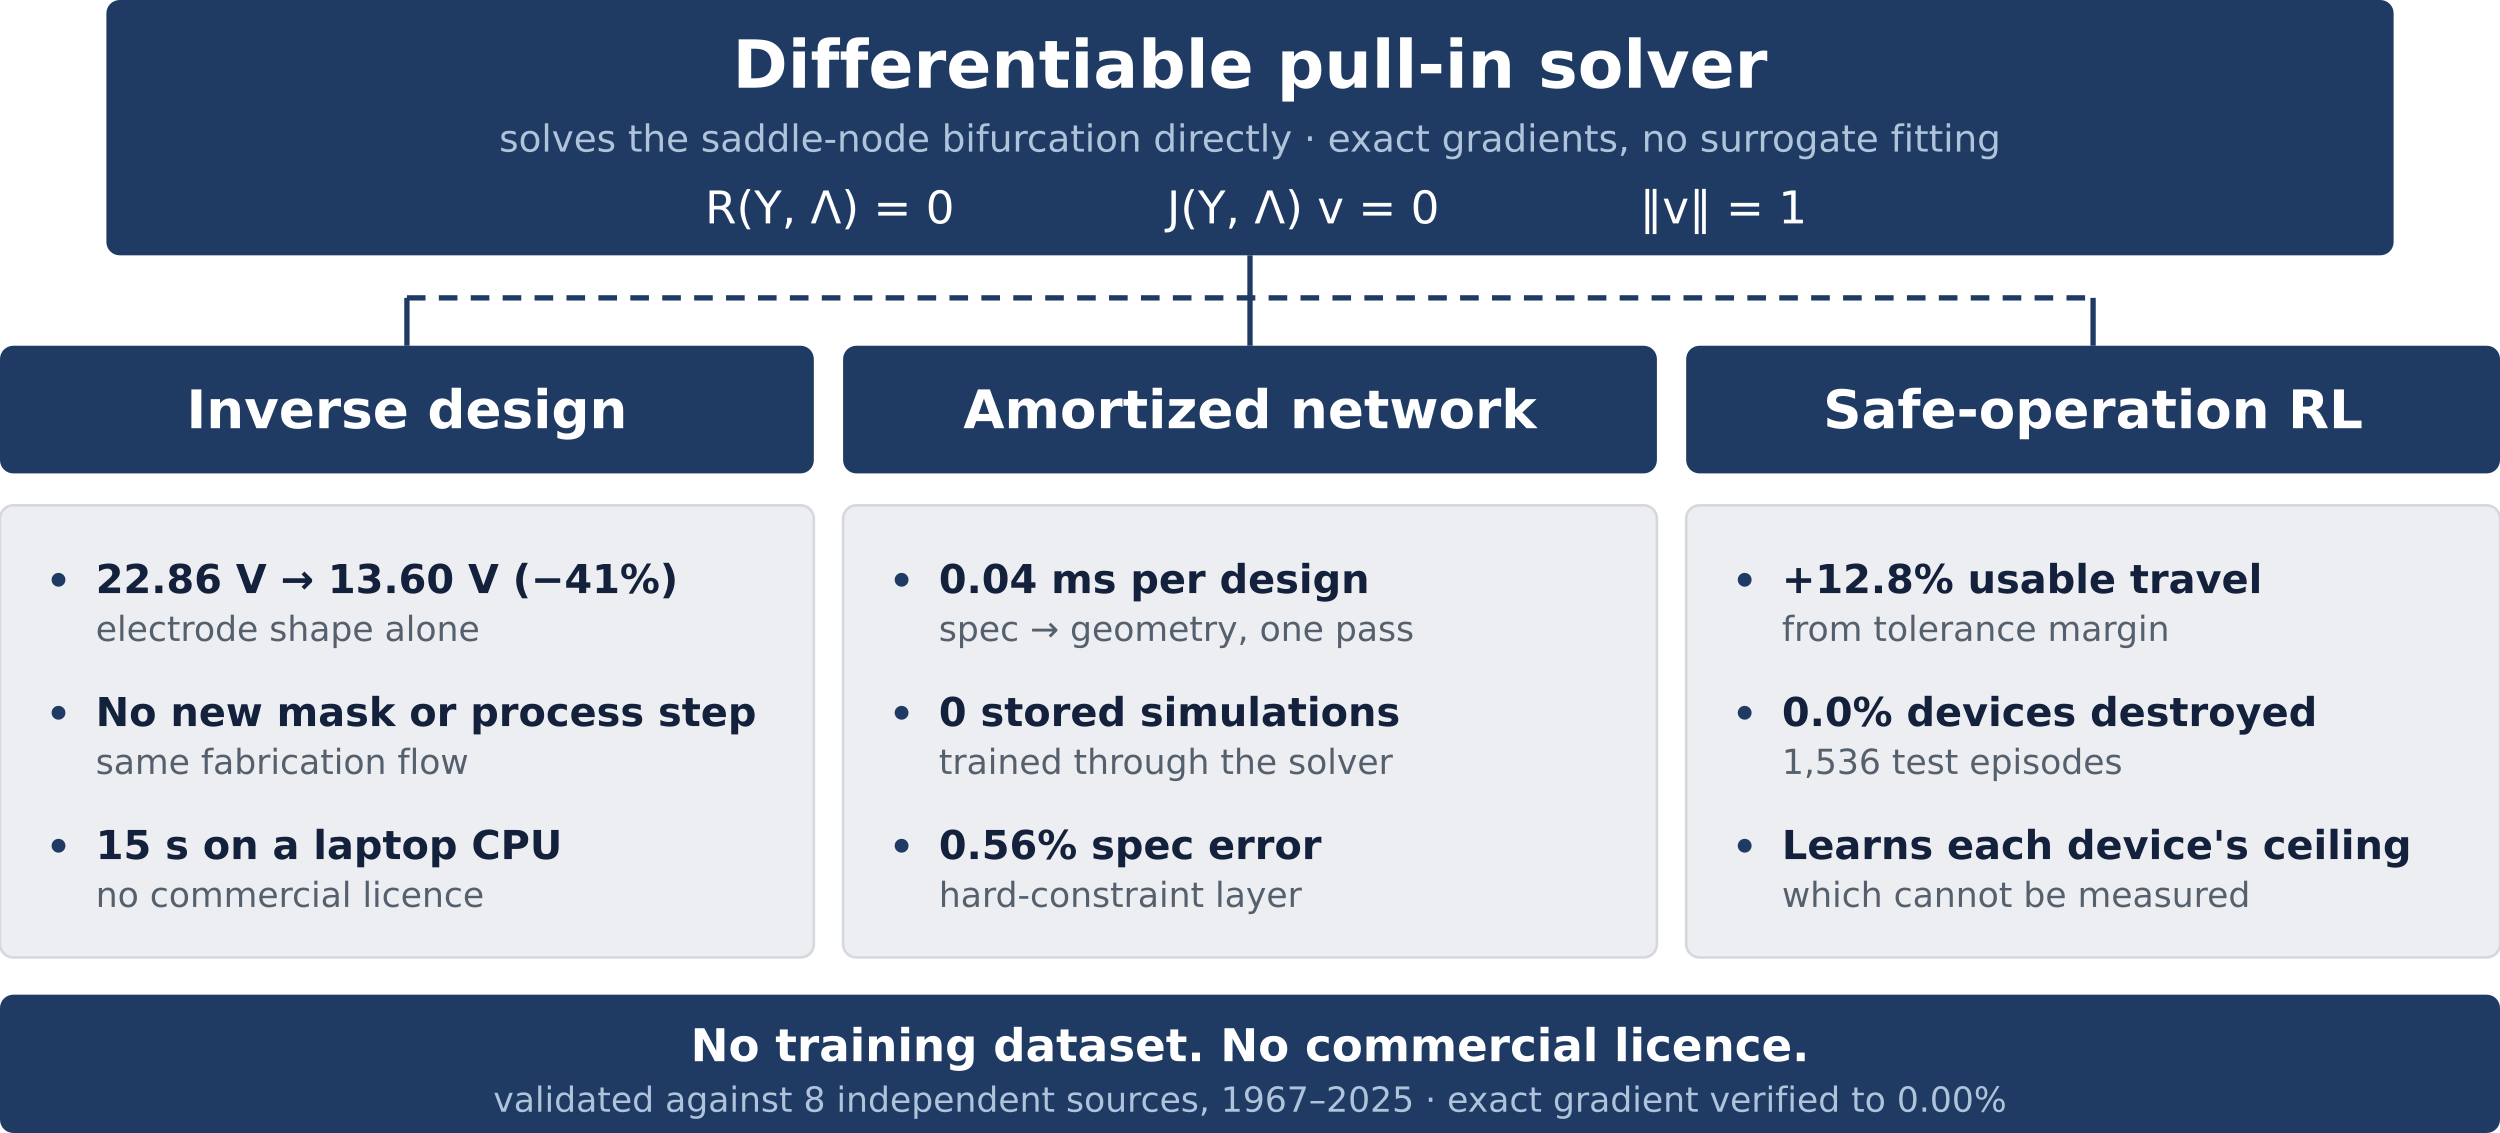
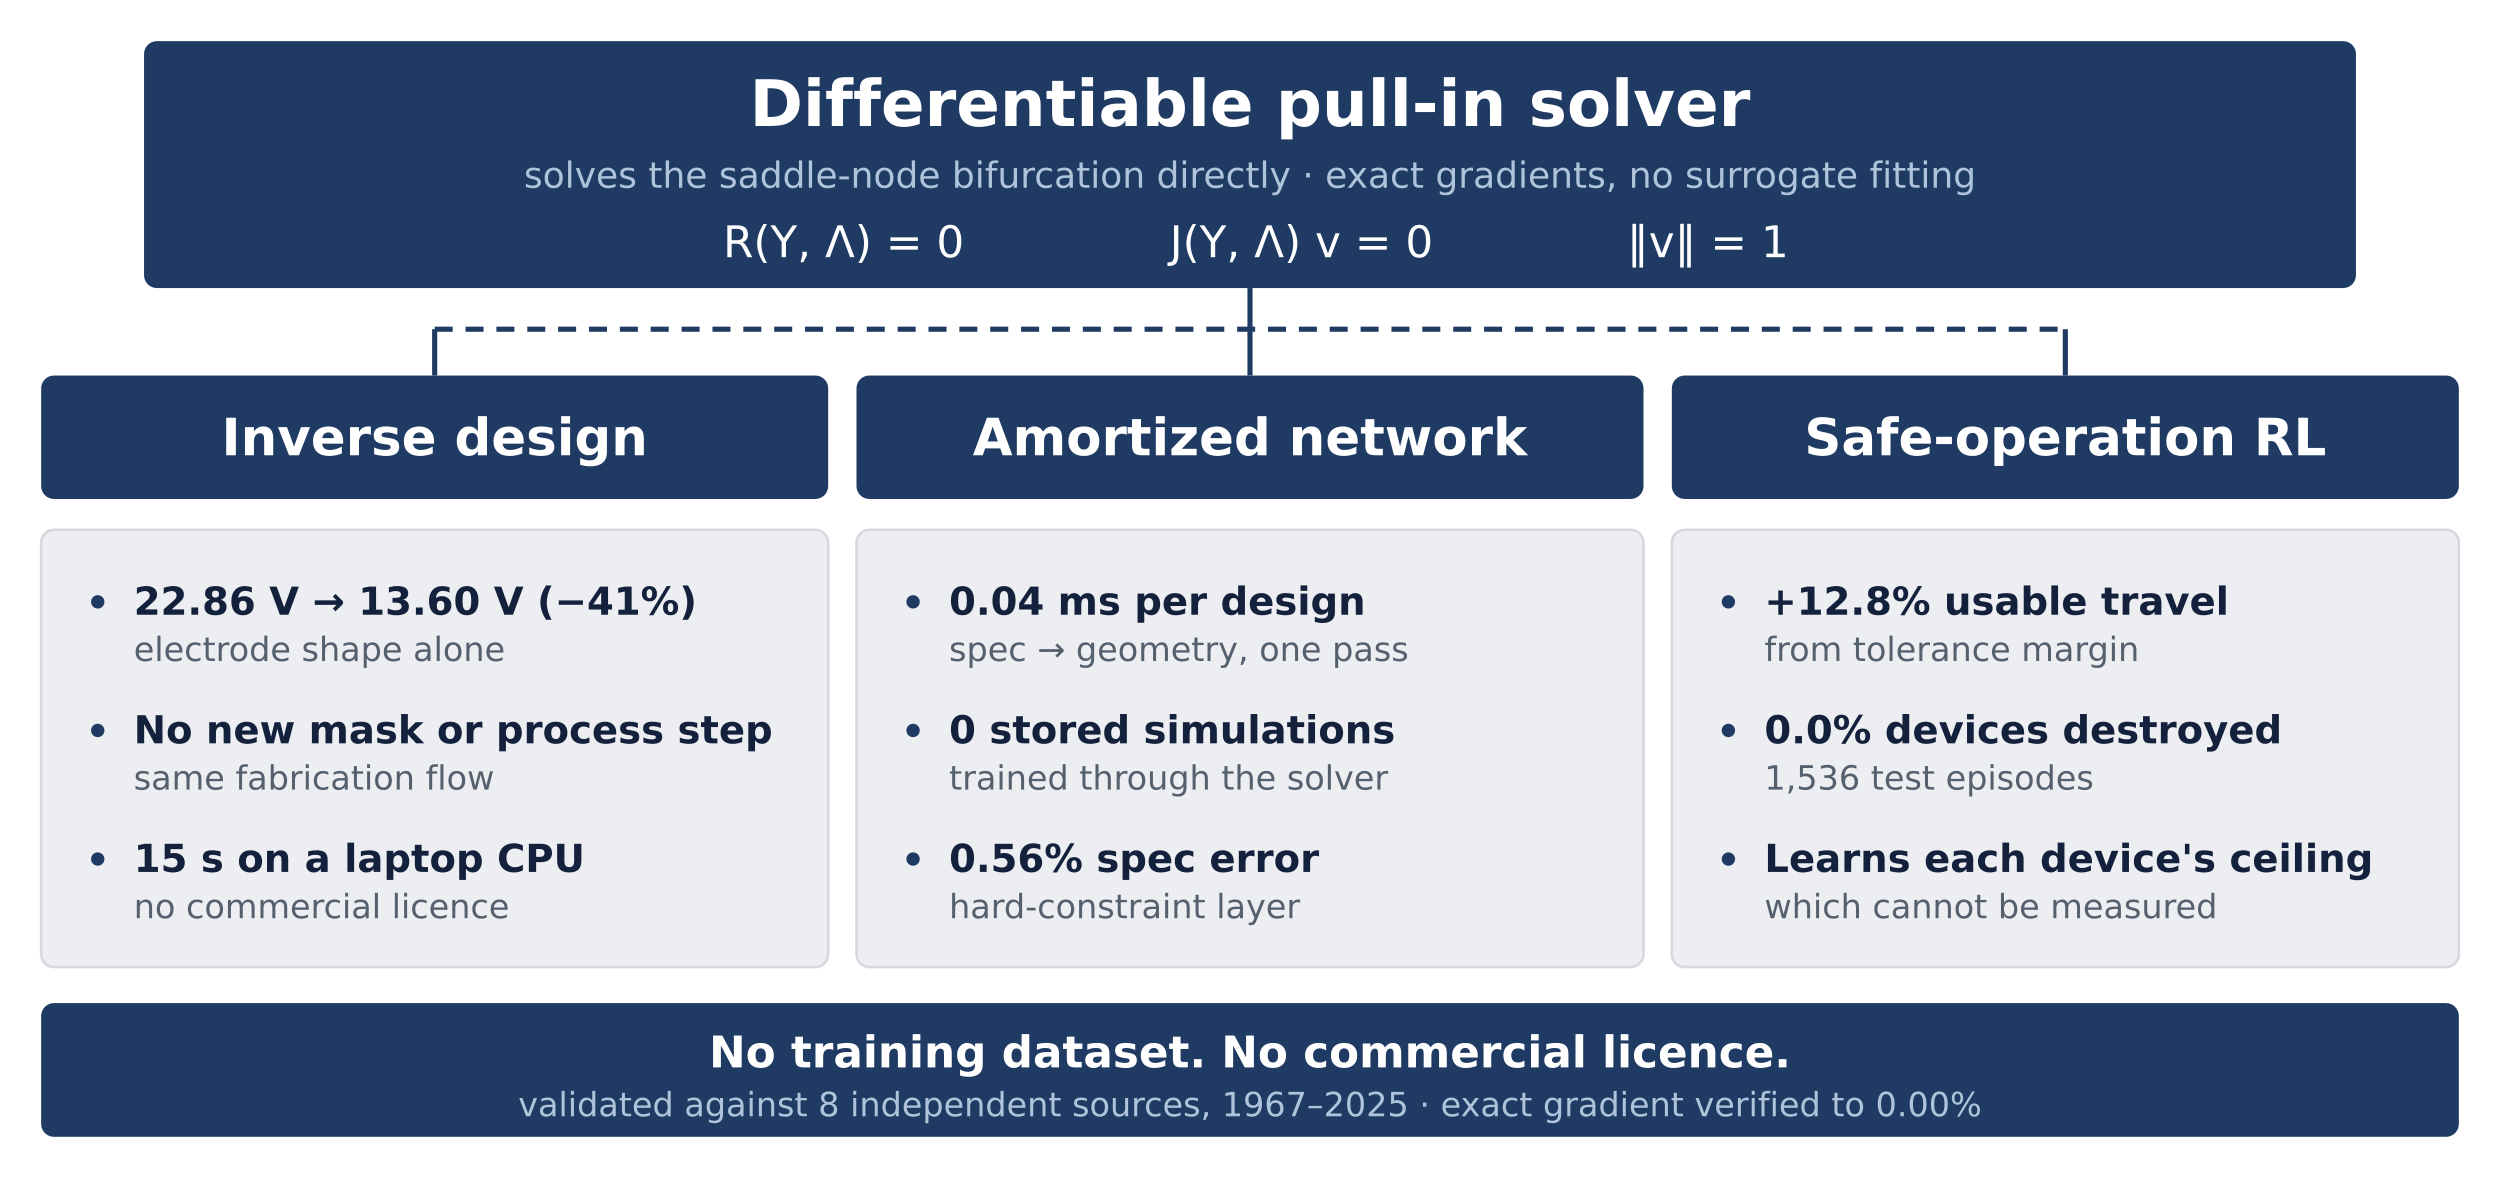
- <svg xmlns="http://www.w3.org/2000/svg" viewBox="0 0 940 426" width="940" height="426" font-family="DejaVu Sans, Helvetica, Arial, sans-serif">
-   <rect width="940" height="426" fill="#ffffff" />
+ <svg xmlns="http://www.w3.org/2000/svg" viewBox="-16 -16 972 458" width="972" height="458" font-family="DejaVu Sans, Helvetica, Arial, sans-serif">
+   <rect x="-16" y="-16" width="972" height="458" fill="#ffffff" />
  <rect x="40" y="0" width="860" height="96" rx="5" fill="#1F3B63" />
  <text x="470" y="33" font-size="25" font-weight="bold" fill="#ffffff" text-anchor="middle">Differentiable pull-in solver</text>
  <text x="470" y="57" font-size="14" fill="#AFC3DA" text-anchor="middle">solves the saddle-node bifurcation directly  ·  exact gradients, no surrogate fitting</text>
  <text x="312" y="84" font-size="17" fill="#ffffff" text-anchor="middle">R(Y, Λ) = 0</text>
  <text x="490" y="84" font-size="17" fill="#ffffff" text-anchor="middle">J(Y, Λ) v = 0</text>
  <text x="648" y="84" font-size="17" fill="#ffffff" text-anchor="middle">‖v‖ = 1</text>
  <line x1="470" y1="96" x2="470" y2="112" stroke="#1F3B63" stroke-width="2" />
  <line x1="153" y1="112" x2="787" y2="112" stroke="#1F3B63" stroke-width="2" stroke-dasharray="7 5" />
  <line x1="153" y1="112" x2="153" y2="130" stroke="#1F3B63" stroke-width="2" />
  <line x1="470" y1="112" x2="470" y2="130" stroke="#1F3B63" stroke-width="2" />
  <line x1="787" y1="112" x2="787" y2="130" stroke="#1F3B63" stroke-width="2" />
  <rect x="0" y="130" width="306" height="48" rx="5" fill="#1F3B63" />
  <text x="153" y="161" font-size="20" font-weight="bold" fill="#ffffff" text-anchor="middle">Inverse design</text>
  <rect x="0" y="190" width="306" height="170" rx="5" fill="#EDEEF1" stroke="#D5D8DE" stroke-width="1" />
  <circle cx="22" cy="218" r="2.6" fill="#1F3B63" />
  <text x="36" y="223" font-size="15" font-weight="bold" fill="#14213D">22.86 V → 13.60 V  (−41%)</text>
  <text x="36" y="241" font-size="13" fill="#55606E">electrode shape alone</text>
  <circle cx="22" cy="268" r="2.6" fill="#1F3B63" />
  <text x="36" y="273" font-size="15" font-weight="bold" fill="#14213D">No new mask or process step</text>
  <text x="36" y="291" font-size="13" fill="#55606E">same fabrication flow</text>
  <circle cx="22" cy="318" r="2.6" fill="#1F3B63" />
  <text x="36" y="323" font-size="15" font-weight="bold" fill="#14213D">15 s on a laptop CPU</text>
  <text x="36" y="341" font-size="13" fill="#55606E">no commercial licence</text>
  <rect x="317" y="130" width="306" height="48" rx="5" fill="#1F3B63" />
  <text x="470" y="161" font-size="20" font-weight="bold" fill="#ffffff" text-anchor="middle">Amortized network</text>
  <rect x="317" y="190" width="306" height="170" rx="5" fill="#EDEEF1" stroke="#D5D8DE" stroke-width="1" />
  <circle cx="339" cy="218" r="2.6" fill="#1F3B63" />
  <text x="353" y="223" font-size="15" font-weight="bold" fill="#14213D">0.04 ms per design</text>
  <text x="353" y="241" font-size="13" fill="#55606E">spec → geometry, one pass</text>
  <circle cx="339" cy="268" r="2.6" fill="#1F3B63" />
  <text x="353" y="273" font-size="15" font-weight="bold" fill="#14213D">0 stored simulations</text>
  <text x="353" y="291" font-size="13" fill="#55606E">trained through the solver</text>
  <circle cx="339" cy="318" r="2.6" fill="#1F3B63" />
  <text x="353" y="323" font-size="15" font-weight="bold" fill="#14213D">0.56% spec error</text>
  <text x="353" y="341" font-size="13" fill="#55606E">hard-constraint layer</text>
  <rect x="634" y="130" width="306" height="48" rx="5" fill="#1F3B63" />
  <text x="787" y="161" font-size="20" font-weight="bold" fill="#ffffff" text-anchor="middle">Safe-operation RL</text>
  <rect x="634" y="190" width="306" height="170" rx="5" fill="#EDEEF1" stroke="#D5D8DE" stroke-width="1" />
  <circle cx="656" cy="218" r="2.6" fill="#1F3B63" />
  <text x="670" y="223" font-size="15" font-weight="bold" fill="#14213D">+12.8% usable travel</text>
  <text x="670" y="241" font-size="13" fill="#55606E">from tolerance margin</text>
  <circle cx="656" cy="268" r="2.6" fill="#1F3B63" />
  <text x="670" y="273" font-size="15" font-weight="bold" fill="#14213D">0.0% devices destroyed</text>
  <text x="670" y="291" font-size="13" fill="#55606E">1,536 test episodes</text>
  <circle cx="656" cy="318" r="2.6" fill="#1F3B63" />
  <text x="670" y="323" font-size="15" font-weight="bold" fill="#14213D">Learns each device's ceiling</text>
  <text x="670" y="341" font-size="13" fill="#55606E">which cannot be measured</text>
  <rect x="0" y="374" width="940" height="52" rx="5" fill="#1F3B63" />
  <text x="470" y="399" font-size="17" font-weight="bold" fill="#ffffff" text-anchor="middle">No training dataset.  No commercial licence.</text>
  <text x="470" y="418" font-size="13" fill="#AFC3DA" text-anchor="middle">validated against 8 independent sources, 1967–2025  ·  exact gradient verified to 0.00%</text>
</svg>
